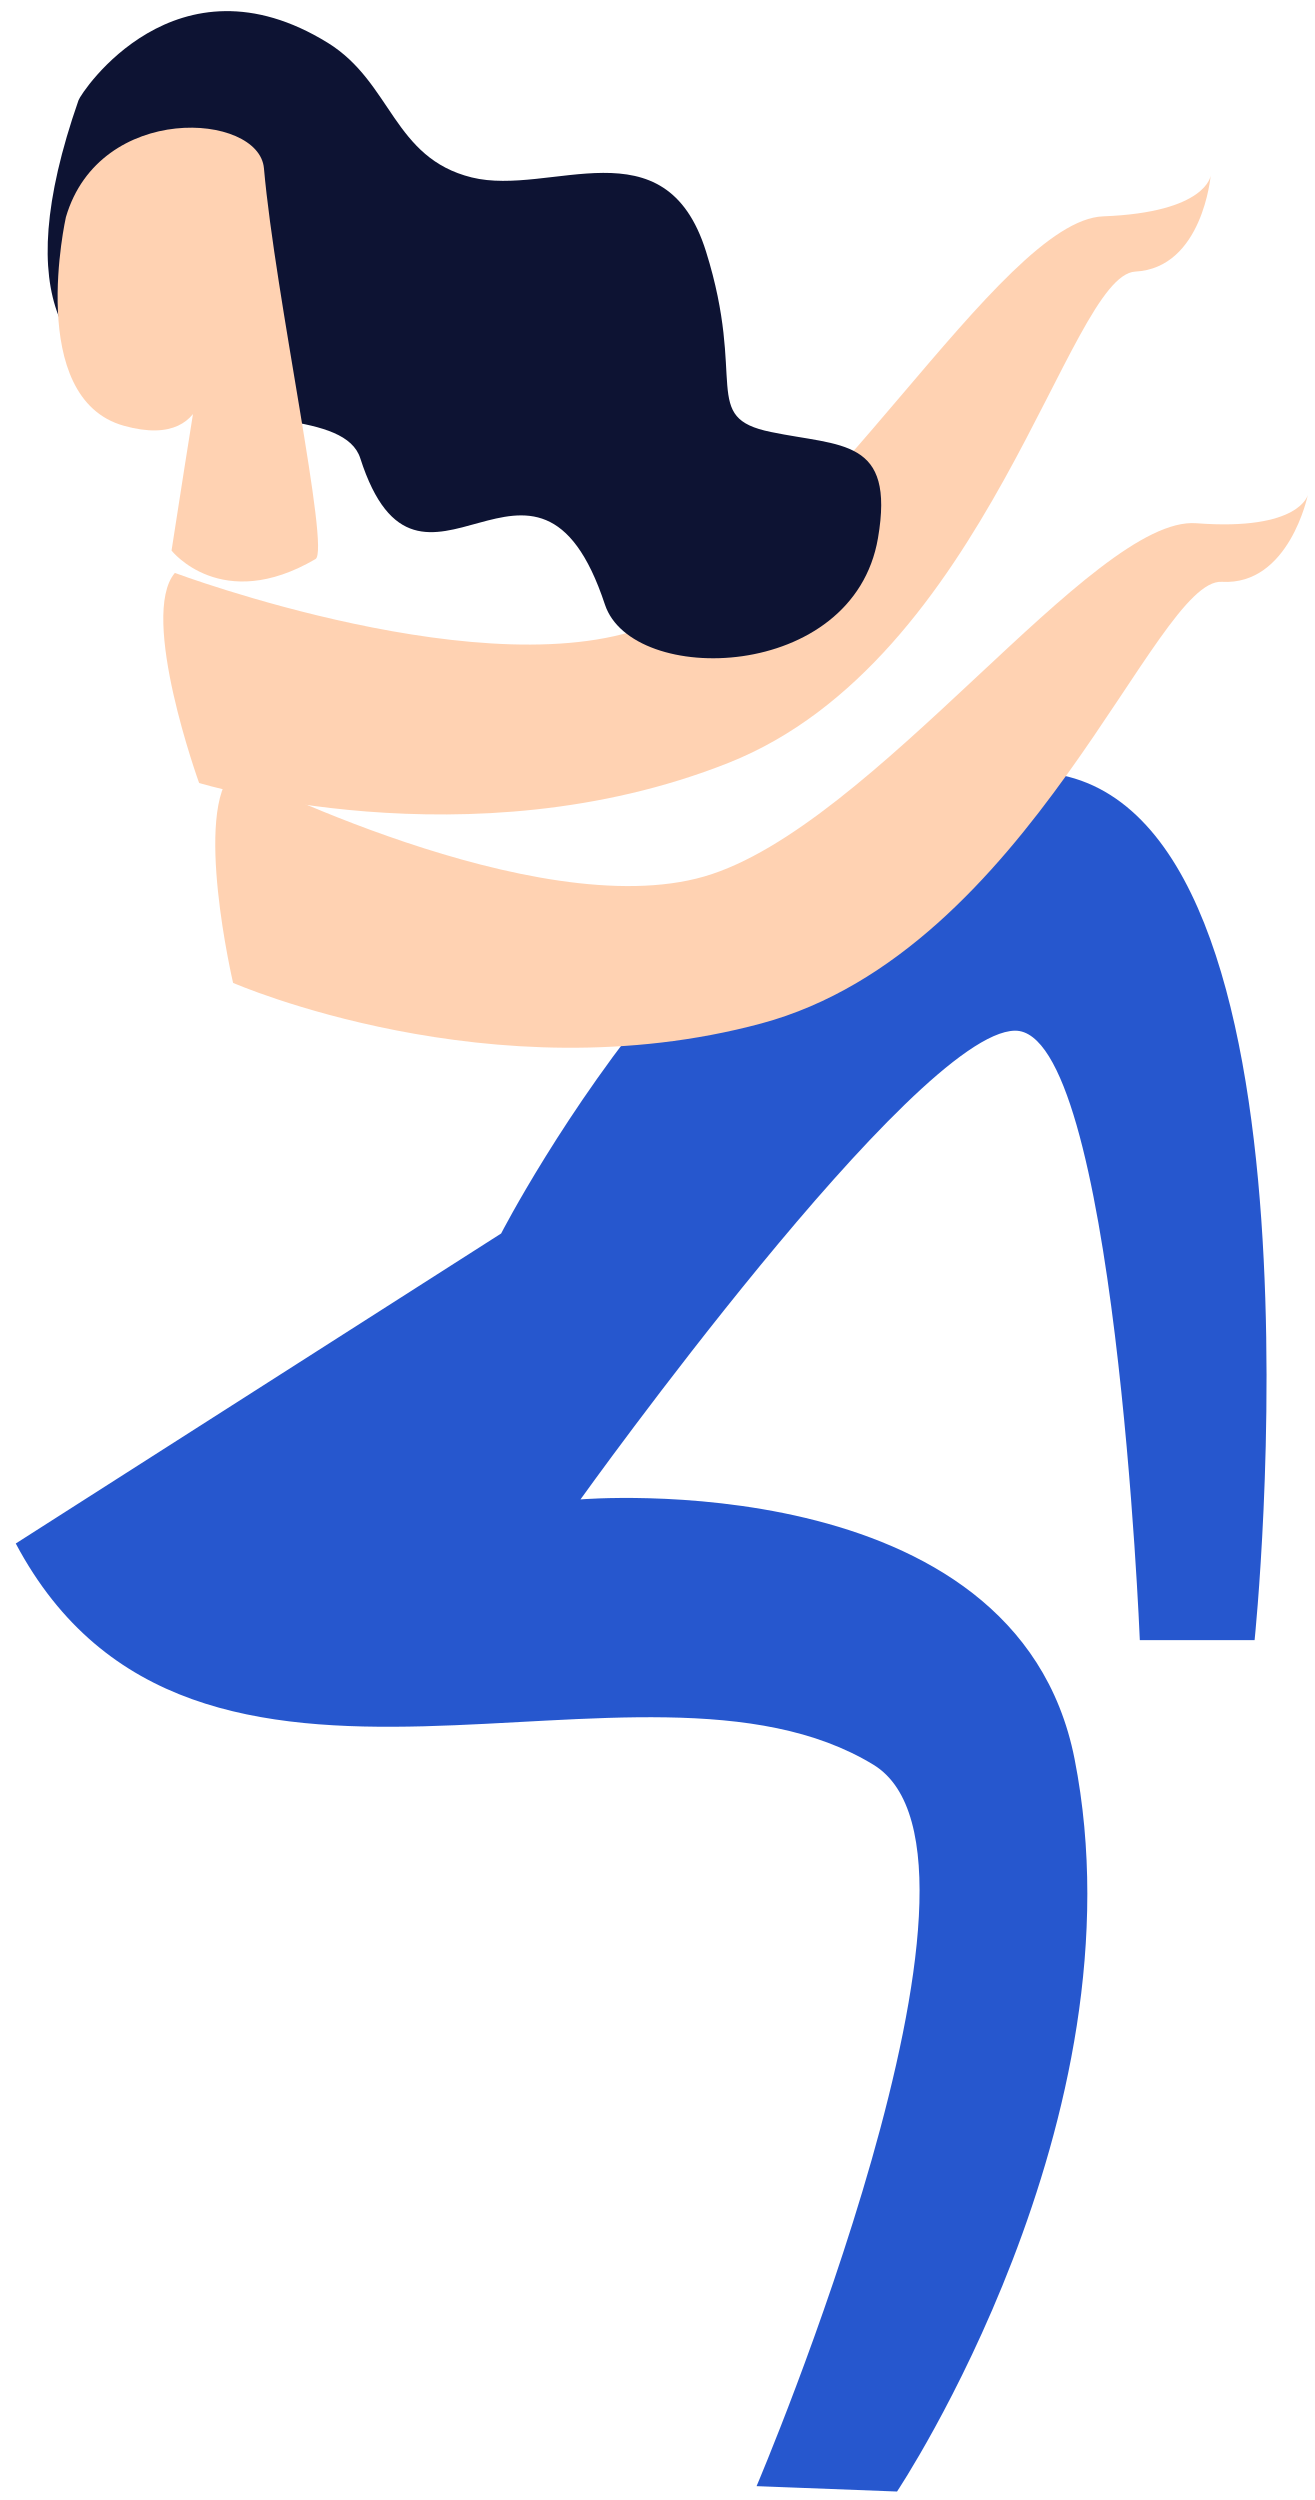
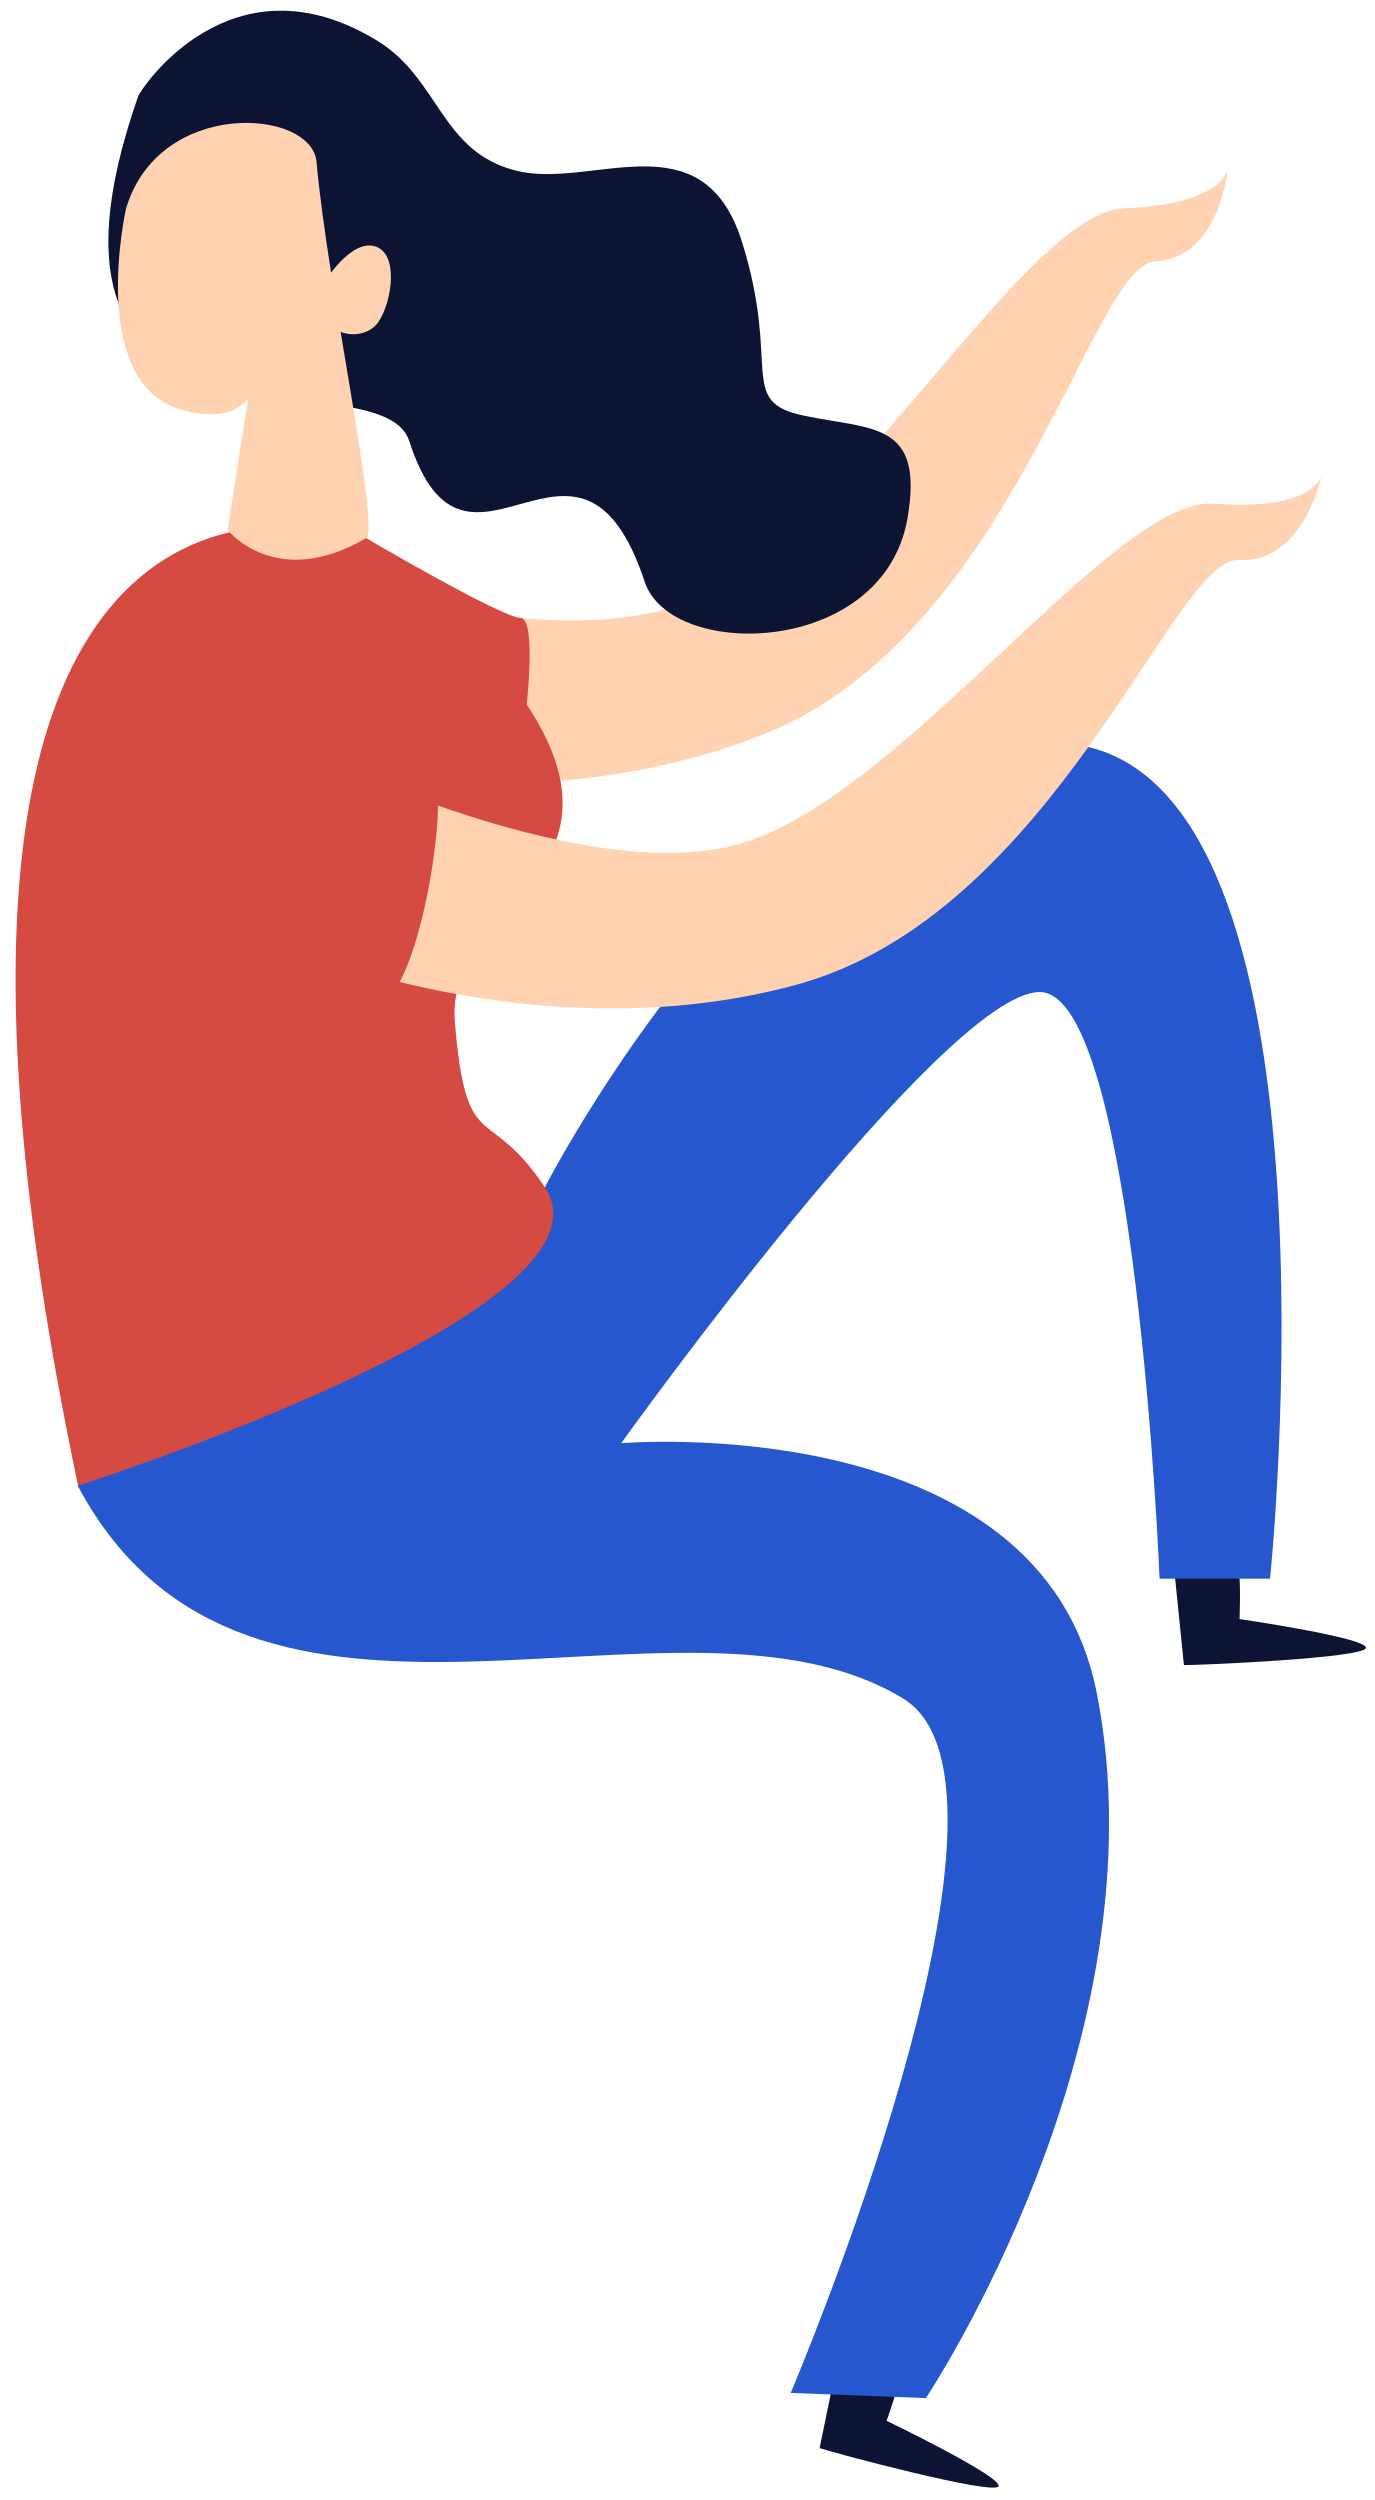
- <svg xmlns="http://www.w3.org/2000/svg" width="81" height="154" viewBox="0 0 81 154" fill="none">
-   <path d="M30.87 75.983C30.87 75.983 46.554 45.49 64.585 47.619C82.617 49.748 77.283 101.033 77.283 101.033H70.213C70.213 101.033 68.682 63.401 62.518 63.49C56.354 63.58 35.758 92.364 35.758 92.364C35.758 92.364 62.595 90.082 66.193 108.35C70.57 130.557 55.257 153.478 55.257 153.478L46.605 153.147C46.605 153.147 63.105 114.38 53.802 108.707C39.484 99.975 11.907 115.668 0.971 95.08L30.87 75.983Z" fill="#2657CE" />
-   <path d="M10.772 35.292C10.772 35.292 30.322 42.596 40.314 38.415C50.306 34.233 61.574 13.569 67.955 13.327C74.335 13.085 74.578 10.815 74.578 10.815C74.578 10.815 74.08 16.514 69.933 16.73C65.785 16.96 60.847 40.658 44.87 46.994C28.892 53.33 12.265 48.231 12.265 48.231C12.265 48.231 8.538 37.93 10.772 35.292Z" fill="#FFD2B2" />
-   <path d="M4.837 6.175C5.003 5.691 10.835 -3.144 20.202 2.644C24.145 5.092 24.209 9.732 29.058 10.93C33.907 12.129 40.977 7.463 43.491 15.494C46.005 23.525 43.134 25.718 47.485 26.61C51.837 27.515 55.142 26.967 54.083 33.15C52.564 42.035 38.935 42.29 37.264 37.242C33.04 24.468 25.842 39.588 22.193 28.229C20.355 22.493 -3.93 31.314 4.837 6.175Z" fill="#0D1333" />
-   <path d="M4.059 13.378C4.059 13.378 1.558 24.532 7.632 26.228C13.706 27.923 12.596 21.498 12.354 22.709C12.111 23.92 10.567 33.915 10.567 33.915C10.567 33.915 13.643 37.828 19.436 34.438C20.355 33.902 16.961 18.299 16.259 10.369C15.965 6.927 6.139 6.264 4.059 13.378Z" fill="#FFD2B2" />
-   <path d="M14.384 47.517C14.384 47.517 32.977 57.001 43.377 53.993C53.778 50.984 67.343 31.735 73.698 32.232C80.066 32.717 80.563 30.486 80.563 30.486C80.563 30.486 79.415 36.082 75.267 35.84C71.12 35.597 63.502 58.569 46.899 63.044C30.31 67.519 14.358 60.545 14.358 60.545C14.358 60.545 11.87 49.888 14.384 47.517Z" fill="#FFD2B2" />
+ <svg xmlns="http://www.w3.org/2000/svg" width="88" height="160" viewBox="0 0 88 160" fill="none">
+   <path d="M75.158 100.523L75.771 106.566C76.753 106.578 87.294 106.119 87.422 105.469C87.549 104.819 79.331 103.621 79.331 103.621C79.331 103.621 79.421 101.071 79.28 100.714C79.153 100.395 75.158 100.523 75.158 100.523Z" fill="#0D1333" />
+   <path d="M53.68 150.725L52.455 156.678C53.387 156.997 63.583 159.712 63.902 159.126C64.221 158.539 56.743 154.931 56.743 154.931C56.743 154.931 57.598 152.522 57.56 152.14C57.534 151.795 53.68 150.725 53.68 150.725Z" fill="#0D1333" />
+   <path d="M34.87 75.983C34.87 75.983 50.554 45.49 68.585 47.619C86.617 49.748 81.283 101.033 81.283 101.033H74.213C74.213 101.033 72.682 63.401 66.518 63.49C60.354 63.58 39.758 92.364 39.758 92.364C39.758 92.364 66.595 90.082 70.193 108.35C74.57 130.557 59.257 153.478 59.257 153.478L50.605 153.147C50.605 153.147 67.105 114.38 57.802 108.707C43.484 99.975 15.907 115.668 4.971 95.08L34.87 75.983Z" fill="#2657CE" />
+   <path d="M14.772 35.292C14.772 35.292 34.322 42.596 44.314 38.415C54.306 34.233 65.574 13.569 71.955 13.327C78.335 13.085 78.578 10.815 78.578 10.815C78.578 10.815 78.08 16.514 73.933 16.73C69.785 16.96 64.847 40.658 48.87 46.994C32.892 53.33 16.265 48.231 16.265 48.231C16.265 48.231 12.538 37.93 14.772 35.292Z" fill="#FFD2B2" />
+   <path d="M23.449 34.45C23.449 34.45 -10.355 22.059 4.996 95.08C4.996 95.08 40.115 83.874 34.87 75.983C31.221 70.489 29.83 74.173 29.102 65.3C28.375 56.428 48.372 55.344 23.449 34.45Z" fill="#D54A41" />
+   <path d="M8.837 6.175C9.003 5.691 14.835 -3.144 24.202 2.644C28.145 5.092 28.209 9.732 33.058 10.93C37.907 12.129 44.977 7.463 47.491 15.494C50.005 23.525 47.134 25.718 51.485 26.61C55.837 27.515 59.142 26.967 58.083 33.15C56.564 42.035 42.935 42.29 41.264 37.242C37.04 24.468 29.842 39.588 26.193 28.229C24.355 22.493 0.07 31.314 8.837 6.175Z" fill="#0D1333" />
+   <path d="M20.361 18.681C20.361 18.681 22.186 15.392 23.884 15.736C25.581 16.08 25.109 19.318 24.203 20.631C23.284 21.945 20.336 21.715 20.361 18.681Z" fill="#FFD2B2" />
+   <path d="M8.059 13.378C8.059 13.378 5.558 24.532 11.632 26.228C17.706 27.923 16.596 21.498 16.354 22.709C16.111 23.92 14.567 33.915 14.567 33.915C14.567 33.915 17.643 37.828 23.436 34.438C24.355 33.902 20.961 18.299 20.259 10.369C19.965 6.927 10.139 6.264 8.059 13.378Z" fill="#FFD2B2" />
+   <path d="M18.384 47.517C18.384 47.517 36.977 57.001 47.377 53.993C57.778 50.984 71.343 31.735 77.698 32.232C84.066 32.717 84.563 30.486 84.563 30.486C84.563 30.486 83.415 36.082 79.267 35.84C75.12 35.597 67.502 58.569 50.899 63.044C34.31 67.519 18.358 60.545 18.358 60.545C18.358 60.545 15.87 49.888 18.384 47.517Z" fill="#FFD2B2" />
+   <path d="M23.449 34.45C23.449 34.45 31.999 39.473 33.313 39.549C34.628 39.639 33.313 48.435 33.313 48.435C33.313 48.435 21.395 42.532 23.449 34.45Z" fill="#D54A41" />
+   <path d="M15.831 44.19C15.831 44.19 27.15 48.575 27.878 50.169C28.618 51.762 26.614 65.211 23.59 64.37C20.565 63.529 10.356 61.82 10.152 55.242C9.948 48.652 12.054 42.647 15.831 44.19Z" fill="#D54A41" />
</svg>
